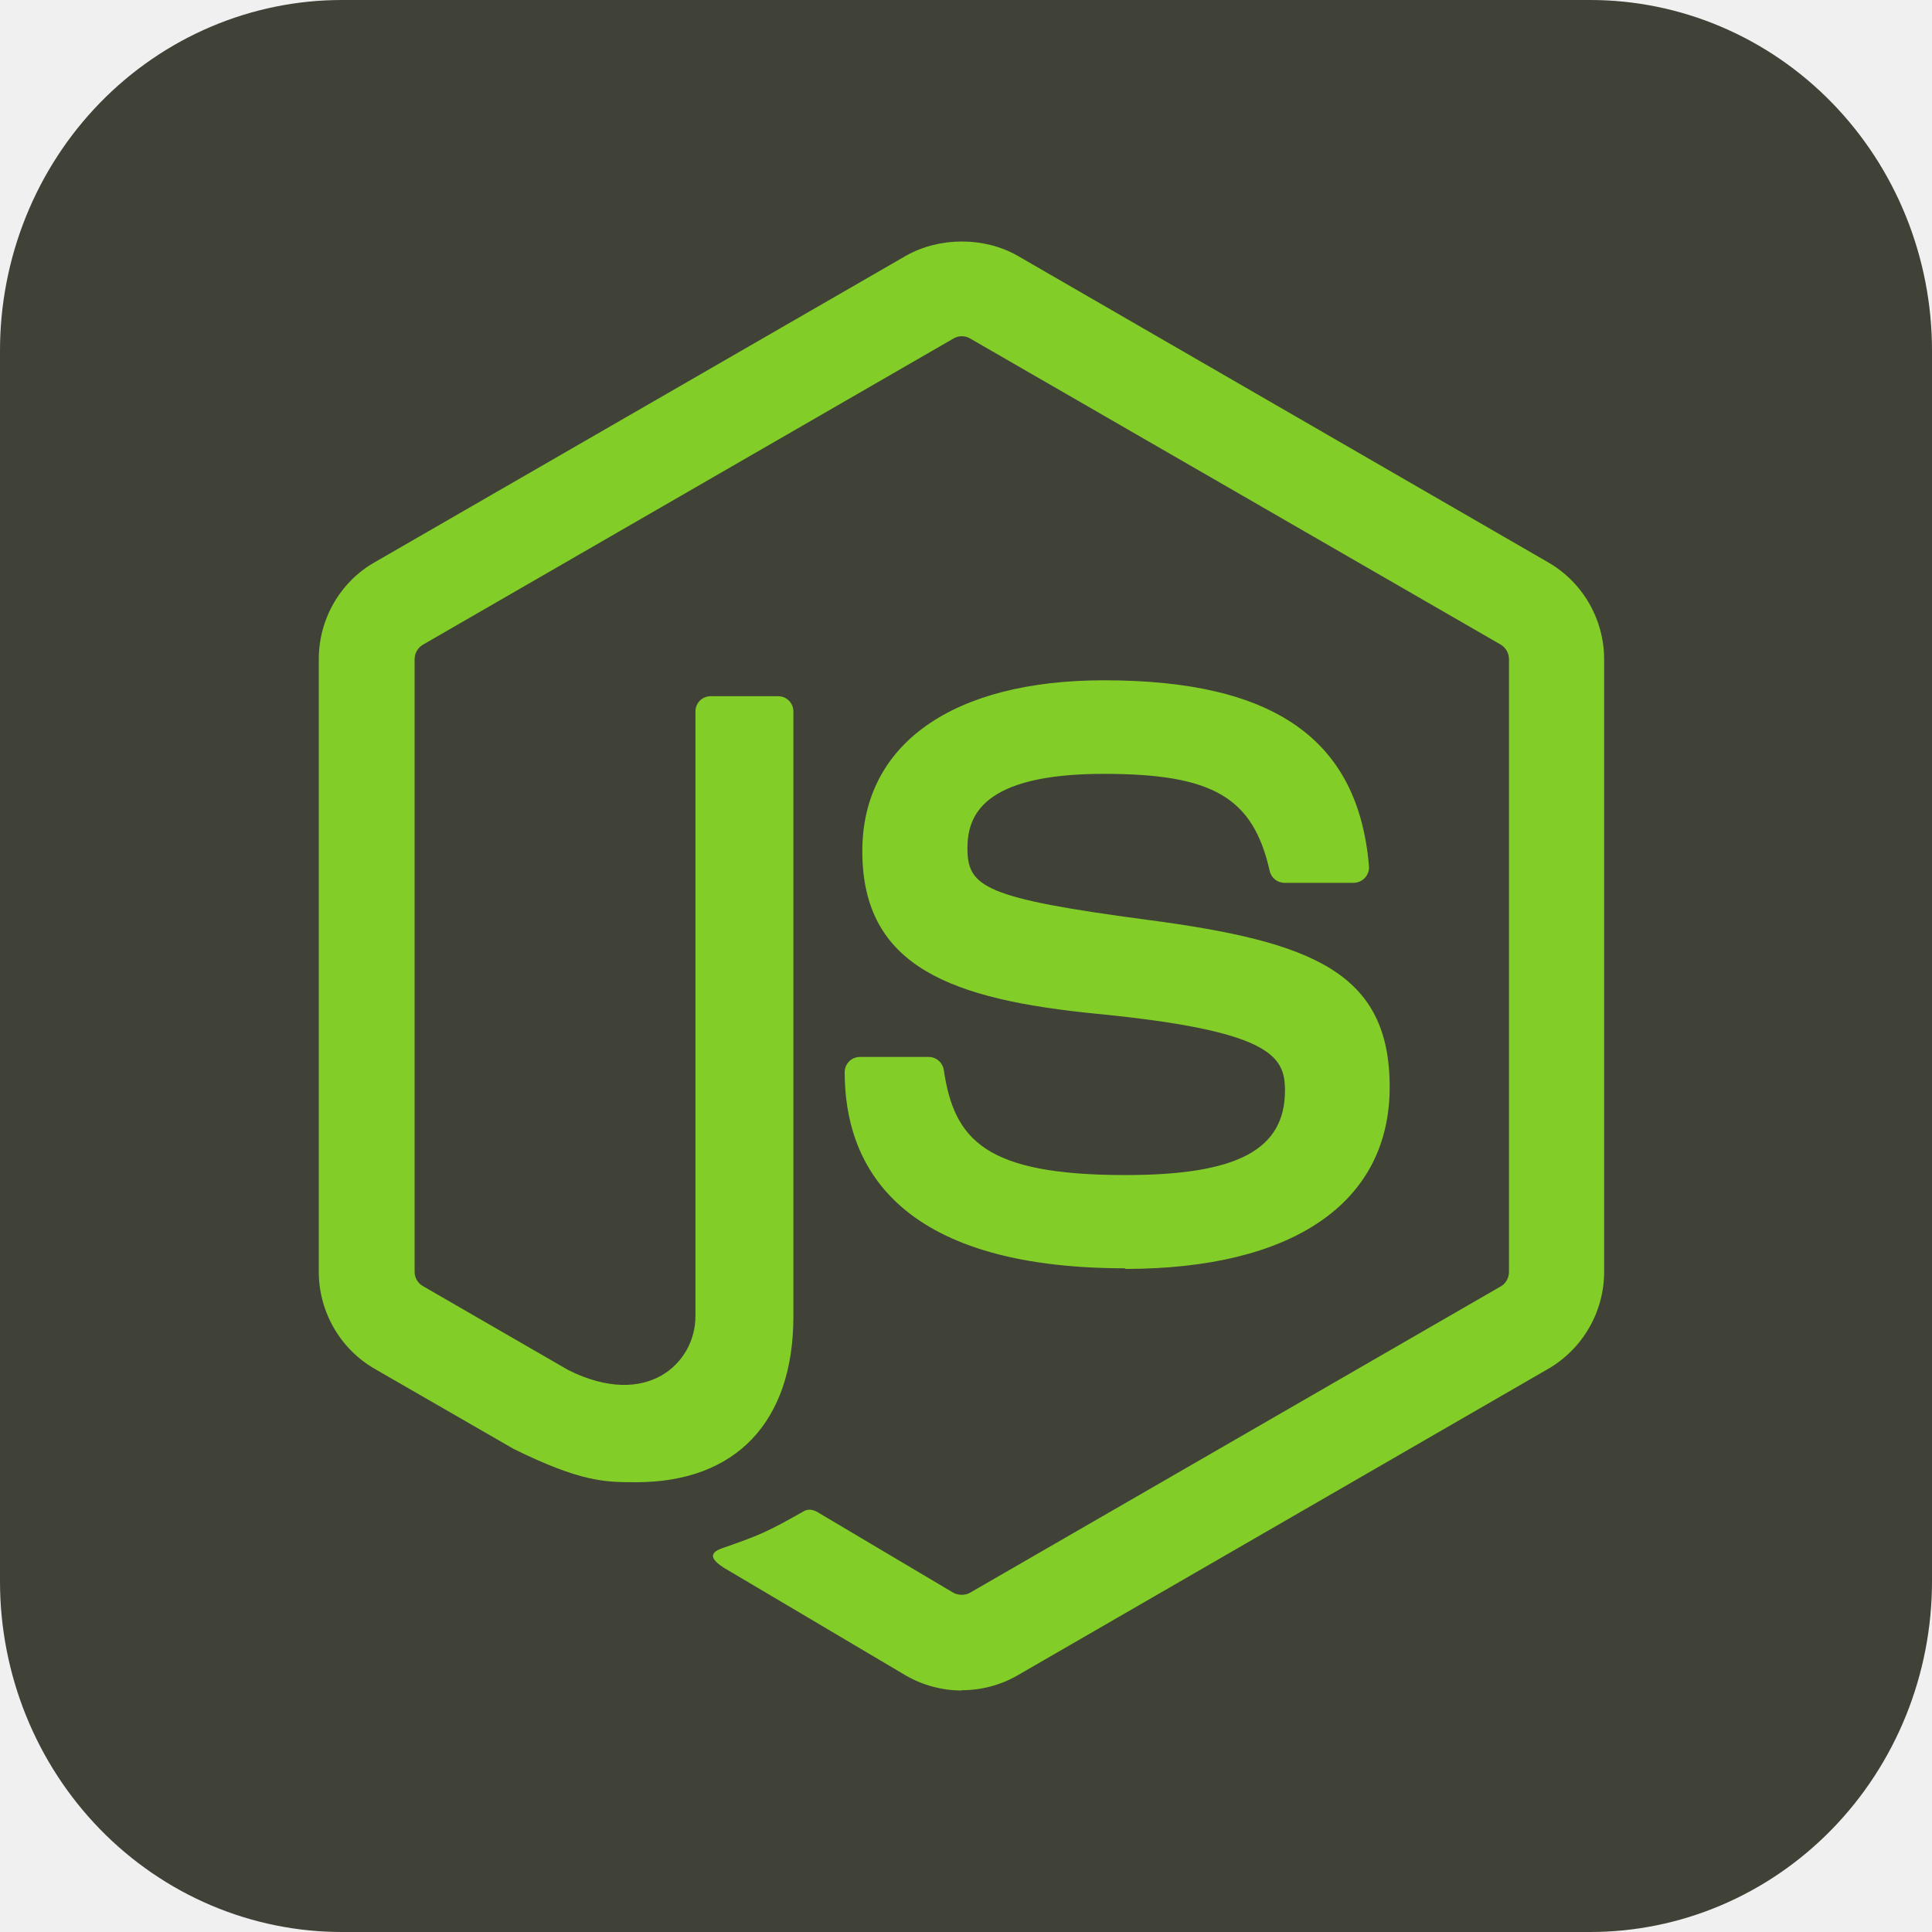
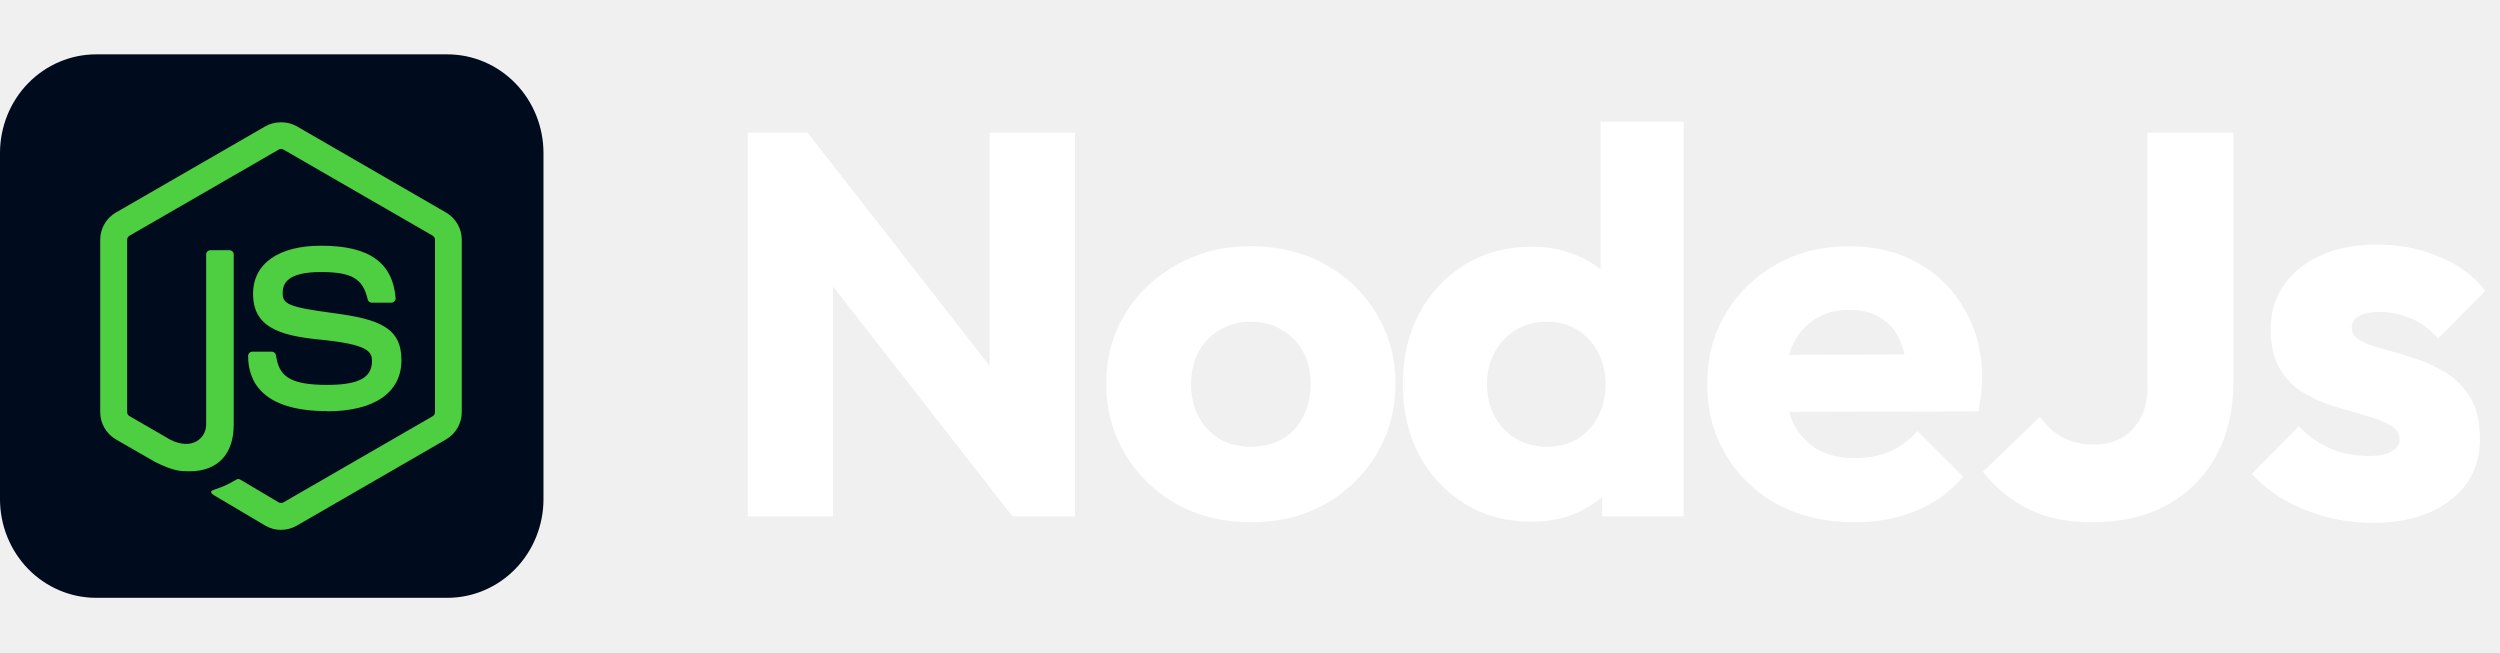
- <svg xmlns="http://www.w3.org/2000/svg" width="200" height="200" viewBox="0 0 200 200" fill="none">
-   <path d="M35.417 1.61203e-05H164.583C169.236 -0.004 173.843 0.932 178.142 2.756C182.441 4.58 186.347 7.255 189.636 10.629C192.926 14.003 195.535 18.009 197.313 22.419C199.091 26.828 200.004 31.553 200 36.325V163.675C200.004 168.447 199.091 173.172 197.313 177.581C195.535 181.991 192.926 185.997 189.636 189.371C186.347 192.745 182.441 195.42 178.142 197.244C173.843 199.068 169.236 200.004 164.583 200H35.417C30.765 200.004 26.157 199.068 21.858 197.244C17.559 195.42 13.653 192.745 10.364 189.371C7.074 185.997 4.465 181.991 2.687 177.581C0.909 173.172 -0.004 168.447 1.57173e-05 163.675V36.325C-0.004 31.553 0.909 26.828 2.687 22.419C4.465 18.009 7.074 14.003 10.364 10.629C13.653 7.255 17.559 4.58 21.858 2.756C26.157 0.932 30.765 -0.004 35.417 1.61203e-05V1.61203e-05Z" fill="#404137" />
-   <path d="M99.555 175C97.547 175 95.552 174.473 93.791 173.459L75.441 162.595C72.7 161.063 74.037 160.521 74.941 160.208C78.596 158.929 79.337 158.64 83.238 156.425C83.648 156.191 84.184 156.273 84.604 156.521L98.701 164.886C99.21 165.161 99.932 165.161 100.404 164.886L155.37 133.159C155.879 132.87 156.209 132.278 156.209 131.673V68.246C156.209 67.614 155.879 67.049 155.359 66.733L100.415 35.033C99.906 34.731 99.232 34.731 98.723 35.033L43.791 66.733C43.258 67.036 42.92 67.627 42.92 68.233V131.659C42.92 132.265 43.25 132.843 43.773 133.132L58.825 141.827C66.997 145.913 71.992 141.098 71.992 136.255V73.653C71.992 72.759 72.693 72.071 73.588 72.071H80.549C81.416 72.071 82.132 72.759 82.132 73.653V136.282C82.132 147.179 76.188 153.439 65.855 153.439C62.677 153.439 60.173 153.439 53.184 149.999L38.765 141.689C35.201 139.626 33 135.773 33 131.659V68.233C33 64.105 35.201 60.253 38.765 58.217L93.785 26.476C97.266 24.508 101.889 24.508 105.342 26.476L160.294 58.23C163.843 60.28 166.059 64.119 166.059 68.246V131.673C166.059 135.787 163.843 139.626 160.294 141.689L105.342 173.43C103.581 174.448 101.586 174.971 99.55 174.971" fill="#83CD29" />
-   <path d="M116.533 131.295C92.483 131.295 87.441 120.255 87.441 110.995C87.441 110.115 88.151 109.413 89.033 109.413H96.132C96.916 109.413 97.577 109.984 97.701 110.759C98.774 117.993 101.966 121.642 116.509 121.642C128.093 121.642 133.019 119.025 133.019 112.882C133.019 109.346 131.615 106.718 113.619 104.957C98.567 103.471 89.267 100.155 89.267 88.116C89.267 77.027 98.623 70.423 114.293 70.423C131.891 70.423 140.613 76.532 141.714 89.657C141.755 90.111 141.59 90.552 141.288 90.882C140.985 91.198 140.558 91.391 140.118 91.391H132.977C132.234 91.391 131.588 90.868 131.436 90.153C129.717 82.544 125.562 80.109 114.266 80.109C101.622 80.109 100.15 84.511 100.15 87.814C100.15 91.817 101.883 92.987 118.944 95.243C135.839 97.486 143.86 100.65 143.86 112.524C143.86 124.494 133.872 131.359 116.453 131.359L116.533 131.295Z" fill="#83CD29" />
+ <svg xmlns="http://www.w3.org/2000/svg" width="92" height="24" viewBox="0 0 92 24" fill="none">
+   <path d="M3.542 2H16.458C16.924 2 17.384 2.093 17.814 2.276C18.244 2.458 18.635 2.726 18.964 3.063C19.293 3.4 19.553 3.801 19.731 4.242C19.909 4.683 20 5.155 20 5.632V18.367C20 18.845 19.909 19.317 19.731 19.758C19.553 20.199 19.293 20.6 18.964 20.937C18.635 21.274 18.244 21.542 17.814 21.724C17.384 21.907 16.924 22 16.458 22H3.542C3.076 22 2.616 21.907 2.186 21.724C1.756 21.542 1.365 21.274 1.036 20.937C0.707 20.6 0.447 20.199 0.269 19.758C0.091 19.317 -0 18.845 1.57173e-06 18.367V5.632C-0 5.155 0.091 4.683 0.269 4.242C0.447 3.801 0.707 3.4 1.036 3.063C1.365 2.726 1.756 2.458 2.186 2.276C2.616 2.093 3.076 2 3.542 2V2Z" fill="#000B1D" />
+   <path d="M10.343 19.5C10.142 19.5 9.943 19.447 9.767 19.346L7.932 18.259C7.658 18.106 7.791 18.052 7.882 18.021C8.247 17.893 8.321 17.864 8.711 17.642C8.752 17.619 8.806 17.627 8.848 17.652L10.258 18.489C10.309 18.516 10.381 18.516 10.428 18.489L15.924 15.316C15.975 15.287 16.008 15.228 16.008 15.167V8.825C16.008 8.761 15.975 8.705 15.923 8.673L10.429 5.503C10.378 5.473 10.311 5.473 10.26 5.503L4.767 8.673C4.713 8.704 4.679 8.763 4.679 8.823V15.166C4.679 15.226 4.713 15.284 4.765 15.313L6.27 16.183C7.087 16.591 7.587 16.11 7.587 15.626V9.365C7.587 9.276 7.657 9.207 7.746 9.207H8.442C8.529 9.207 8.601 9.276 8.601 9.365V15.628C8.601 16.718 8.006 17.344 6.973 17.344C6.655 17.344 6.405 17.344 5.706 17L4.264 16.169C3.908 15.963 3.688 15.577 3.688 15.166V8.823C3.688 8.411 3.908 8.025 4.264 7.822L9.766 4.648C10.114 4.451 10.576 4.451 10.922 4.648L16.417 7.823C16.772 8.028 16.993 8.412 16.993 8.825V15.167C16.993 15.579 16.772 15.963 16.417 16.169L10.922 19.343C10.746 19.445 10.546 19.497 10.342 19.497" fill="#4ECF42" />
+   <path d="M12.04 15.129C9.635 15.129 9.131 14.025 9.131 13.099C9.131 13.011 9.202 12.941 9.29 12.941H10C10.078 12.941 10.144 12.998 10.157 13.076C10.264 13.799 10.583 14.164 12.038 14.164C13.196 14.164 13.689 13.902 13.689 13.288C13.689 12.934 13.548 12.671 11.749 12.495C10.243 12.347 9.313 12.015 9.313 10.811C9.313 9.702 10.249 9.042 11.816 9.042C13.576 9.042 14.448 9.653 14.558 10.965C14.562 11.011 14.546 11.055 14.515 11.088C14.485 11.12 14.443 11.139 14.399 11.139H13.684C13.61 11.139 13.546 11.086 13.53 11.015C13.358 10.254 12.943 10.011 11.813 10.011C10.549 10.011 10.402 10.451 10.402 10.781C10.402 11.181 10.575 11.298 12.281 11.524C13.971 11.748 14.773 12.065 14.773 13.252C14.773 14.449 13.774 15.136 12.032 15.136L12.04 15.129Z" fill="#4ECF42" />
+   <path d="M27.518 19V4.88H29.718L30.658 7.7V19H27.518ZM37.258 19L28.938 8.34L29.718 4.88L38.038 15.54L37.258 19ZM37.258 19L36.418 16.18V4.88H39.558V19H37.258ZM46.031 19.22C45.031 19.22 44.125 19 43.311 18.56C42.511 18.107 41.878 17.493 41.411 16.72C40.945 15.947 40.711 15.08 40.711 14.12C40.711 13.16 40.945 12.3 41.411 11.54C41.878 10.78 42.511 10.18 43.311 9.74C44.111 9.287 45.018 9.06 46.031 9.06C47.045 9.06 47.951 9.28 48.751 9.72C49.551 10.16 50.185 10.767 50.651 11.54C51.118 12.3 51.351 13.16 51.351 14.12C51.351 15.08 51.118 15.947 50.651 16.72C50.185 17.493 49.551 18.107 48.751 18.56C47.951 19 47.045 19.22 46.031 19.22ZM46.031 16.44C46.471 16.44 46.858 16.347 47.191 16.16C47.525 15.96 47.778 15.687 47.951 15.34C48.138 14.98 48.231 14.573 48.231 14.12C48.231 13.667 48.138 13.273 47.951 12.94C47.765 12.593 47.505 12.327 47.171 12.14C46.851 11.94 46.471 11.84 46.031 11.84C45.605 11.84 45.225 11.94 44.891 12.14C44.558 12.327 44.298 12.593 44.111 12.94C43.925 13.287 43.831 13.687 43.831 14.14C43.831 14.58 43.925 14.98 44.111 15.34C44.298 15.687 44.558 15.96 44.891 16.16C45.225 16.347 45.605 16.44 46.031 16.44ZM56.362 19.2C55.443 19.2 54.623 18.98 53.903 18.54C53.196 18.1 52.636 17.5 52.222 16.74C51.822 15.98 51.623 15.113 51.623 14.14C51.623 13.167 51.822 12.3 52.222 11.54C52.636 10.78 53.196 10.18 53.903 9.74C54.623 9.3 55.443 9.08 56.362 9.08C57.029 9.08 57.629 9.207 58.163 9.46C58.709 9.713 59.156 10.067 59.502 10.52C59.862 10.96 60.062 11.467 60.102 12.04V16.14C60.062 16.713 59.869 17.233 59.523 17.7C59.176 18.153 58.729 18.52 58.182 18.8C57.636 19.067 57.029 19.2 56.362 19.2ZM56.903 16.44C57.343 16.44 57.722 16.347 58.042 16.16C58.362 15.96 58.616 15.687 58.803 15.34C58.989 14.993 59.083 14.593 59.083 14.14C59.083 13.687 58.989 13.293 58.803 12.96C58.629 12.613 58.376 12.34 58.042 12.14C57.722 11.94 57.349 11.84 56.922 11.84C56.496 11.84 56.116 11.94 55.782 12.14C55.462 12.34 55.203 12.613 55.002 12.96C54.816 13.307 54.722 13.7 54.722 14.14C54.722 14.58 54.816 14.973 55.002 15.32C55.189 15.667 55.449 15.94 55.782 16.14C56.116 16.34 56.489 16.44 56.903 16.44ZM61.962 19H58.962V16.38L59.422 14.02L58.903 11.66V4.48H61.962V19ZM68.265 19.22C67.212 19.22 66.272 19.007 65.445 18.58C64.632 18.14 63.992 17.533 63.525 16.76C63.058 15.987 62.825 15.113 62.825 14.14C62.825 13.167 63.051 12.3 63.505 11.54C63.971 10.767 64.598 10.16 65.385 9.72C66.171 9.28 67.058 9.06 68.045 9.06C69.005 9.06 69.852 9.267 70.585 9.68C71.318 10.093 71.891 10.667 72.305 11.4C72.731 12.133 72.945 12.973 72.945 13.92C72.945 14.093 72.931 14.28 72.905 14.48C72.891 14.667 72.858 14.887 72.805 15.14L64.425 15.16V13.06L71.505 13.04L70.185 13.92C70.171 13.36 70.085 12.9 69.925 12.54C69.765 12.167 69.525 11.887 69.205 11.7C68.898 11.5 68.518 11.4 68.065 11.4C67.585 11.4 67.165 11.513 66.805 11.74C66.458 11.953 66.185 12.26 65.985 12.66C65.798 13.06 65.705 13.547 65.705 14.12C65.705 14.693 65.805 15.187 66.005 15.6C66.218 16 66.511 16.313 66.885 16.54C67.272 16.753 67.725 16.86 68.245 16.86C68.725 16.86 69.158 16.78 69.545 16.62C69.931 16.447 70.272 16.193 70.565 15.86L72.245 17.54C71.765 18.1 71.185 18.52 70.505 18.8C69.825 19.08 69.078 19.22 68.265 19.22ZM76.99 19.22C76.096 19.22 75.316 19.06 74.65 18.74C73.996 18.407 73.436 17.947 72.97 17.36L75.07 15.34C75.31 15.673 75.59 15.927 75.91 16.1C76.243 16.273 76.616 16.36 77.03 16.36C77.43 16.36 77.776 16.28 78.07 16.12C78.363 15.947 78.596 15.707 78.77 15.4C78.943 15.08 79.03 14.687 79.03 14.22V4.88H82.19V14.04C82.19 15.093 81.976 16.007 81.55 16.78C81.123 17.553 80.523 18.153 79.75 18.58C78.976 19.007 78.056 19.22 76.99 19.22ZM87.302 19.24C86.729 19.24 86.162 19.167 85.602 19.02C85.055 18.873 84.542 18.667 84.062 18.4C83.595 18.12 83.195 17.8 82.862 17.44L84.602 15.68C84.922 16.027 85.302 16.3 85.742 16.5C86.182 16.687 86.662 16.78 87.182 16.78C87.542 16.78 87.815 16.727 88.002 16.62C88.202 16.513 88.302 16.367 88.302 16.18C88.302 15.94 88.182 15.76 87.942 15.64C87.715 15.507 87.422 15.393 87.062 15.3C86.702 15.193 86.322 15.08 85.922 14.96C85.522 14.84 85.142 14.673 84.782 14.46C84.422 14.247 84.129 13.953 83.902 13.58C83.675 13.193 83.562 12.707 83.562 12.12C83.562 11.493 83.722 10.953 84.042 10.5C84.362 10.033 84.815 9.667 85.402 9.4C85.989 9.133 86.675 9 87.462 9C88.289 9 89.049 9.147 89.742 9.44C90.449 9.72 91.022 10.14 91.462 10.7L89.722 12.46C89.415 12.1 89.069 11.847 88.682 11.7C88.309 11.553 87.942 11.48 87.582 11.48C87.235 11.48 86.975 11.533 86.802 11.64C86.629 11.733 86.542 11.873 86.542 12.06C86.542 12.26 86.655 12.42 86.882 12.54C87.109 12.66 87.402 12.767 87.762 12.86C88.122 12.953 88.502 13.067 88.902 13.2C89.302 13.333 89.682 13.513 90.042 13.74C90.402 13.967 90.695 14.273 90.922 14.66C91.149 15.033 91.262 15.527 91.262 16.14C91.262 17.087 90.902 17.84 90.182 18.4C89.475 18.96 88.515 19.24 87.302 19.24Z" fill="white" />
</svg>
